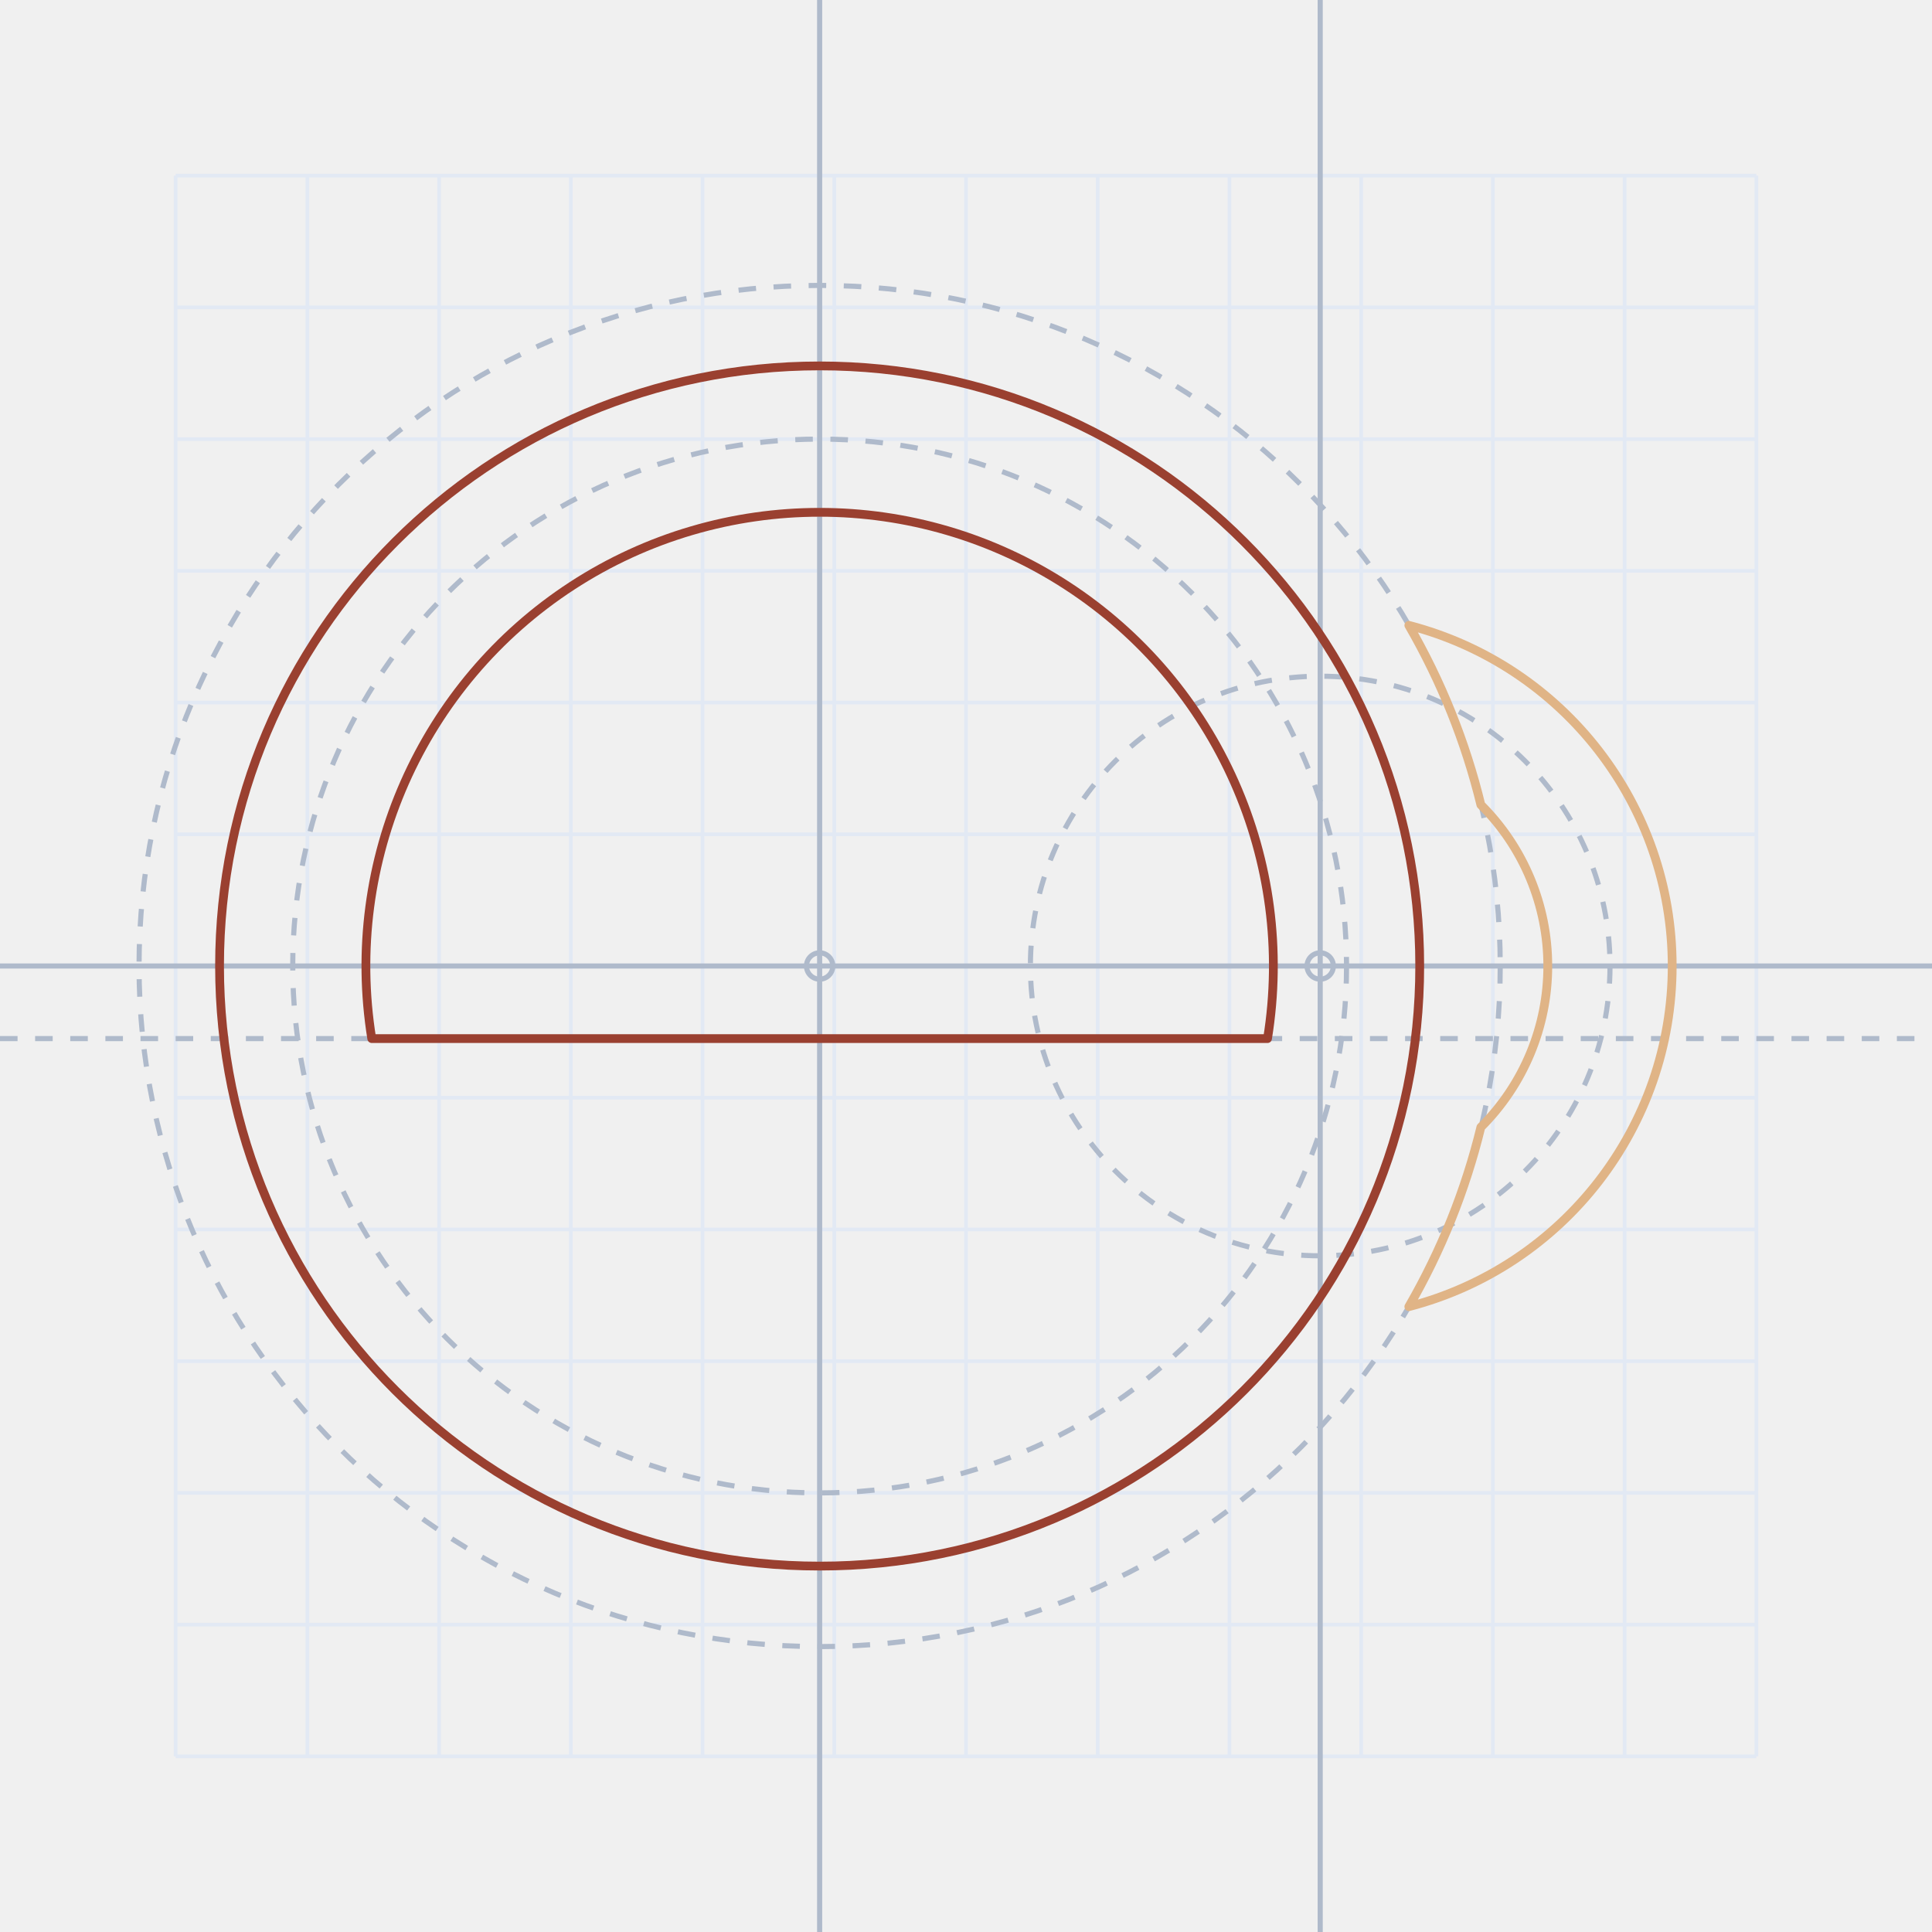
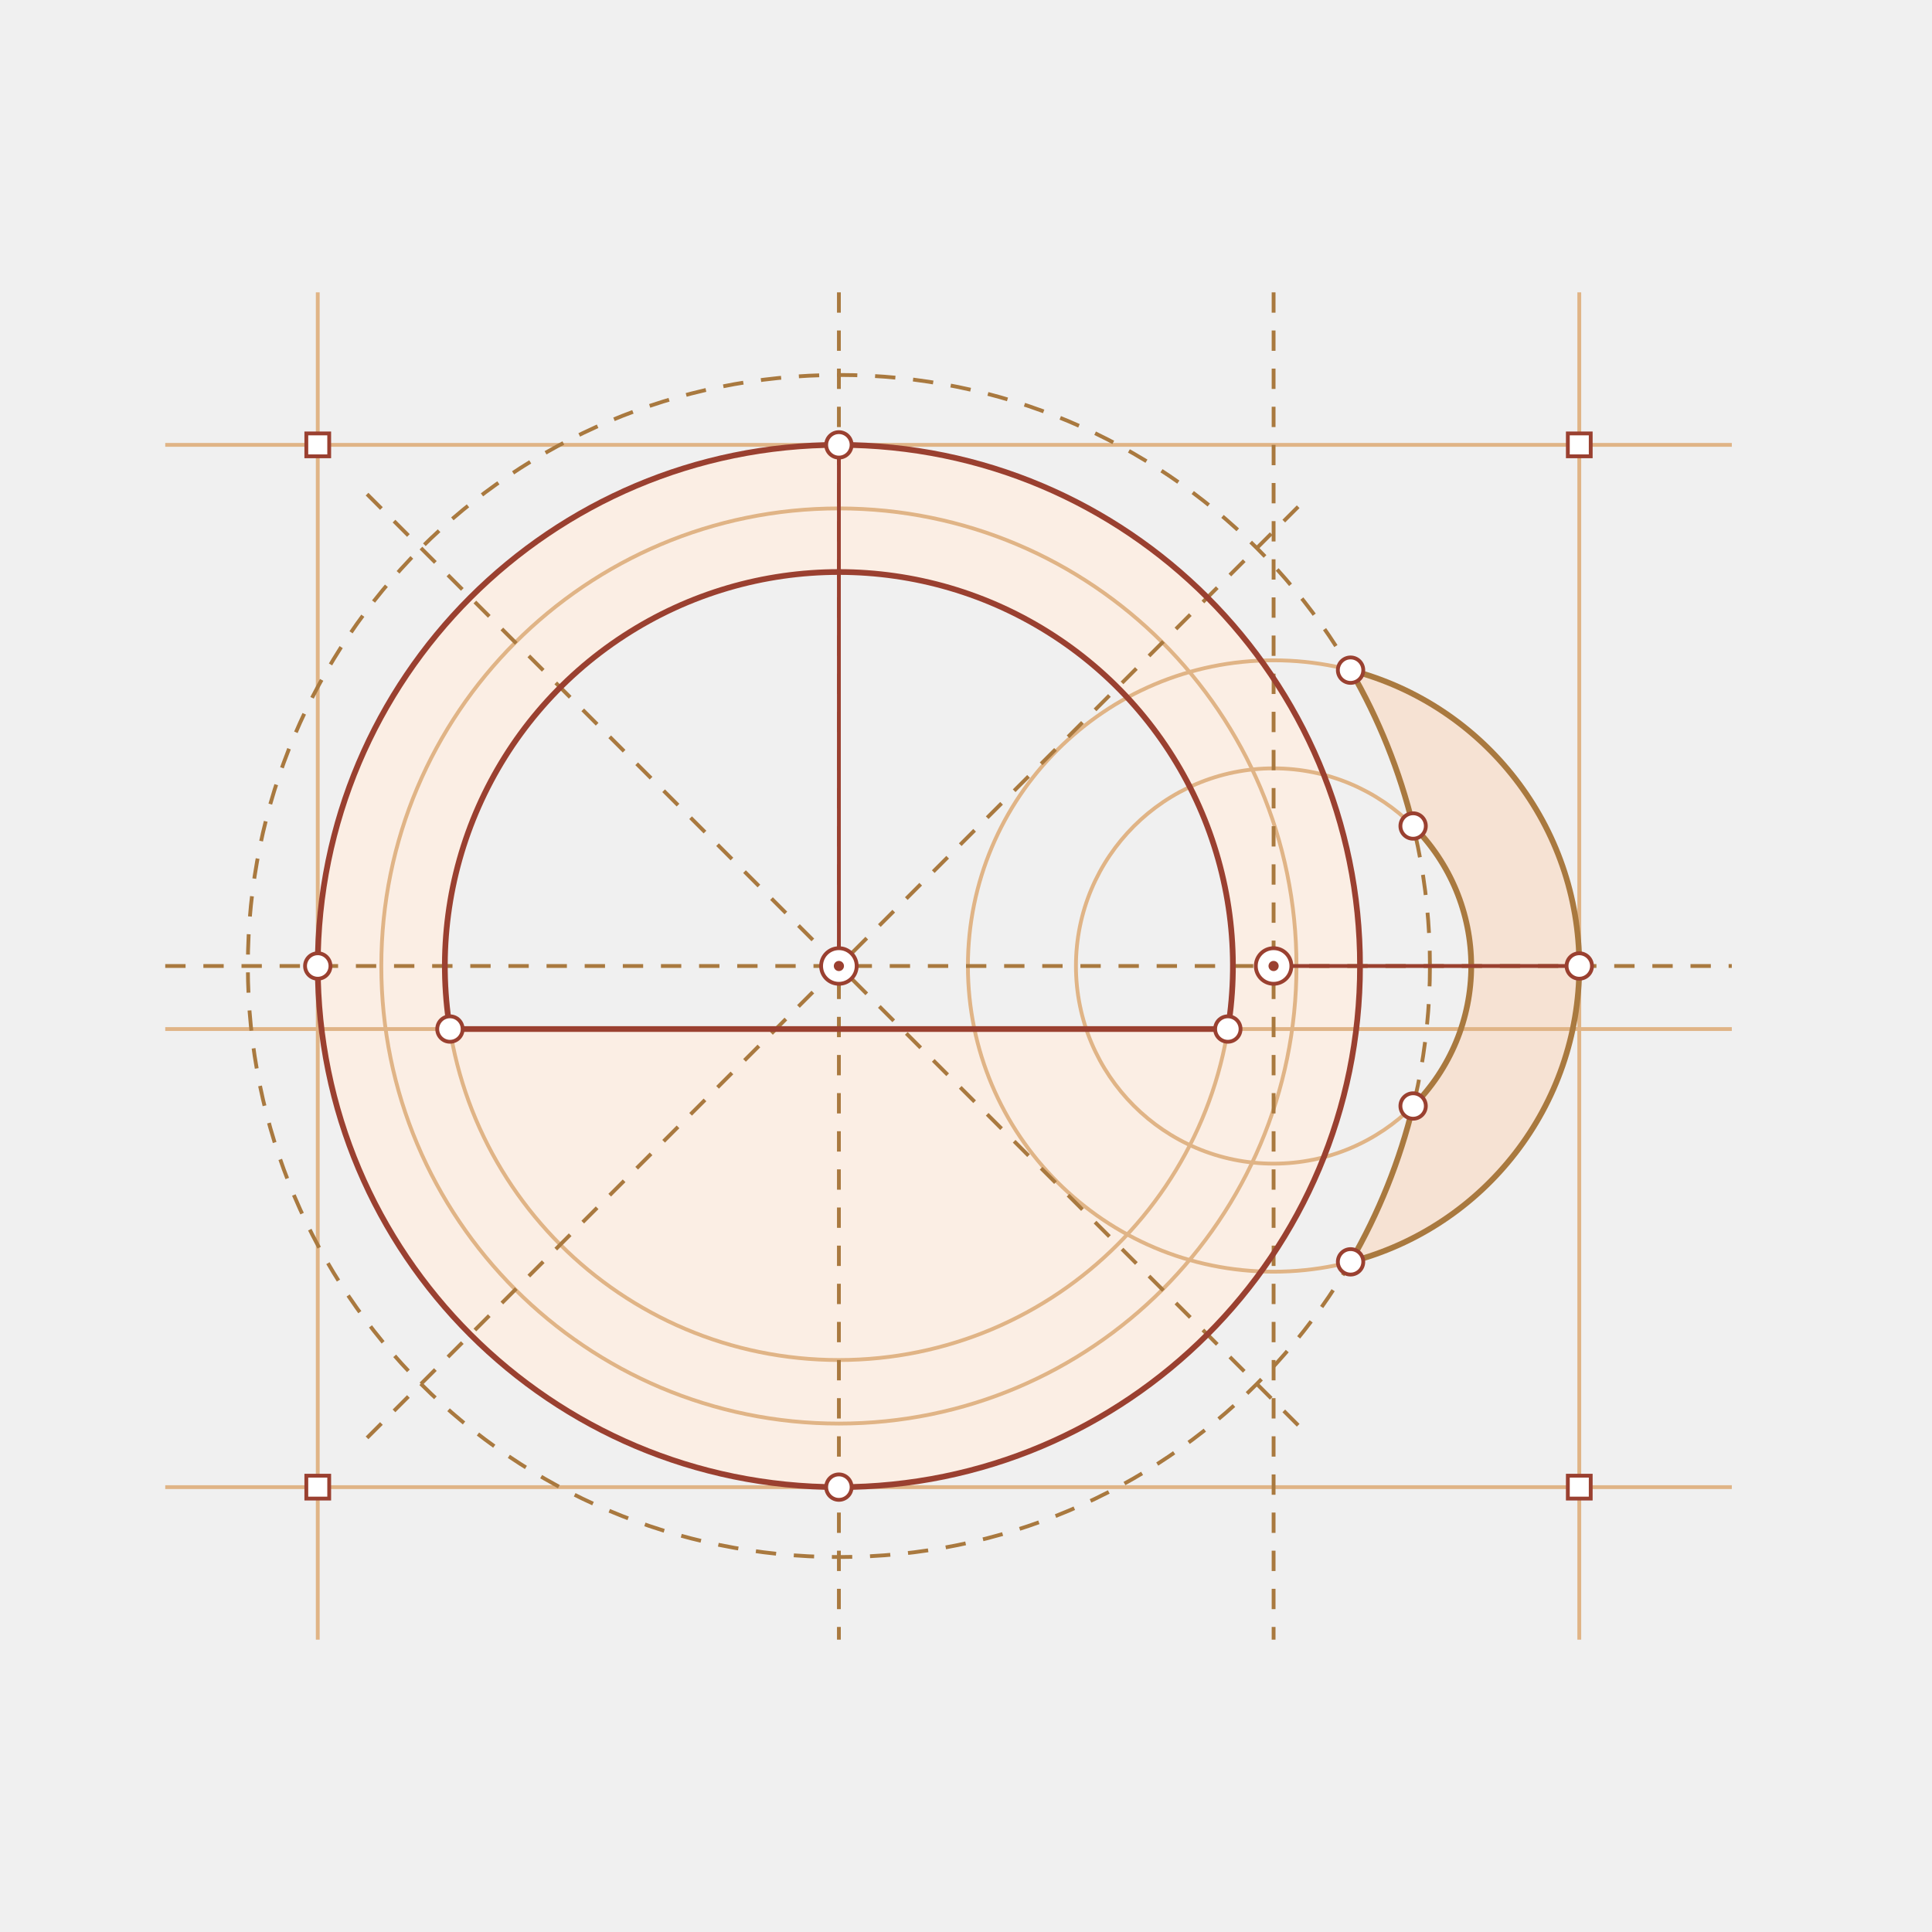
- <svg xmlns="http://www.w3.org/2000/svg" viewBox="-12 -12 132 132" fill="none">
-   <g stroke="#E2E9F4" stroke-width="0.25">
-     <line x1="0" y1="0" x2="0" y2="108" />
-     <line x1="0" y1="0" x2="108" y2="0" />
-     <line x1="9" y1="0" x2="9" y2="108" />
-     <line x1="0" y1="9" x2="108" y2="9" />
-     <line x1="18" y1="0" x2="18" y2="108" />
-     <line x1="0" y1="18" x2="108" y2="18" />
-     <line x1="27" y1="0" x2="27" y2="108" />
-     <line x1="0" y1="27" x2="108" y2="27" />
-     <line x1="36" y1="0" x2="36" y2="108" />
-     <line x1="0" y1="36" x2="108" y2="36" />
-     <line x1="45" y1="0" x2="45" y2="108" />
-     <line x1="0" y1="45" x2="108" y2="45" />
-     <line x1="54" y1="0" x2="54" y2="108" />
-     <line x1="0" y1="54" x2="108" y2="54" />
-     <line x1="63" y1="0" x2="63" y2="108" />
-     <line x1="0" y1="63" x2="108" y2="63" />
-     <line x1="72" y1="0" x2="72" y2="108" />
-     <line x1="0" y1="72" x2="108" y2="72" />
-     <line x1="81" y1="0" x2="81" y2="108" />
-     <line x1="0" y1="81" x2="108" y2="81" />
-     <line x1="90" y1="0" x2="90" y2="108" />
-     <line x1="0" y1="90" x2="108" y2="90" />
-     <line x1="99" y1="0" x2="99" y2="108" />
-     <line x1="0" y1="99" x2="108" y2="99" />
-     <line x1="108" y1="0" x2="108" y2="108" />
-     <line x1="0" y1="108" x2="108" y2="108" />
+ <svg xmlns="http://www.w3.org/2000/svg" viewBox="-22 -22 152 152" fill="none">
+   <g stroke="none">
+     <path fill="#FBEEE4" fill-rule="evenodd" d="M 3 54 A 41 41 0 1 1 85 54 A 41 41 0 1 1 3 54 Z M 13.399 58.96 A 31 31 0 1 1 74.601 58.96 Z" />
+     <path fill="#F6E2D3" d="M 84.256 30.725 A 24.05 24.05 0 0 1 84.256 77.275 A 46.5 46.5 0 0 0 89.177 65.014 A 15.55 15.55 0 0 0 89.177 42.986 A 46.5 46.5 0 0 0 84.256 30.725 Z" />
  </g>
-   <g stroke="#AFBACB" stroke-width="0.35">
-     <line x1="-12" y1="54" x2="120" y2="54" />
-     <line x1="44" y1="-12" x2="44" y2="120" />
-     <line x1="78.2" y1="-12" x2="78.2" y2="120" />
-     <line x1="-12" y1="58.96" x2="120" y2="58.96" stroke-dasharray="1.2 1.2" />
-     <circle cx="44" cy="54" r="36" stroke-dasharray="1.2 1.2" />
-     <circle cx="44" cy="54" r="46.5" stroke-dasharray="1.2 1.2" />
-     <circle cx="78.2" cy="54" r="19.8" stroke-dasharray="1.2 1.2" />
-     <circle cx="44" cy="54" r="0.9" />
-     <circle cx="78.2" cy="54" r="0.9" />
+   <g stroke="#E0B486" stroke-width="0.3">
+     <line x1="3" y1="1" x2="3" y2="107" />
+     <line x1="102.25" y1="1" x2="102.25" y2="107" />
+     <line x1="-9" y1="13" x2="114.25" y2="13" />
+     <line x1="-9" y1="95" x2="114.25" y2="95" />
+     <line x1="-9" y1="58.96" x2="114.25" y2="58.96" />
+     <circle cx="44" cy="54" r="36" />
+     <circle cx="44" cy="54" r="31" />
+     <circle cx="78.2" cy="54" r="24.05" />
+     <circle cx="78.2" cy="54" r="15.55" />
  </g>
-   <g stroke-width="0.6" stroke-linejoin="round">
-     <circle cx="44" cy="54" r="41" stroke="#9A4030" />
-     <path d="M 13.399 58.96 A 31 31 0 1 1 74.601 58.96 Z" stroke="#9A4030" />
-     <path d="M 84.256 30.725 A 24.05 24.05 0 0 1 84.256 77.275 A 46.5 46.5 0 0 0 89.177 65.014 A 15.55 15.55 0 0 0 89.177 42.986 A 46.5 46.5 0 0 0 84.256 30.725 Z" stroke="#E0B486" />
+   <g stroke="#A9793F" stroke-width="0.3" stroke-dasharray="1.6 1.4">
+     <line x1="-9" y1="54" x2="114.25" y2="54" />
+     <line x1="44" y1="1" x2="44" y2="107" />
+     <line x1="78.2" y1="1" x2="78.2" y2="107" />
+     <line x1="6.877" y1="16.877" x2="81.123" y2="91.123" />
+     <line x1="6.877" y1="91.123" x2="81.123" y2="16.877" />
+     <circle cx="44" cy="54" r="46.5" />
+   </g>
+   <g fill="none" stroke-width="0.45" stroke-linejoin="round">
+     <path stroke="#9A4030" fill-rule="evenodd" d="M 3 54 A 41 41 0 1 1 85 54 A 41 41 0 1 1 3 54 Z M 13.399 58.96 A 31 31 0 1 1 74.601 58.96 Z" />
+     <path stroke="#A9793F" d="M 84.256 30.725 A 24.05 24.05 0 0 1 84.256 77.275 A 46.5 46.5 0 0 0 89.177 65.014 A 15.55 15.55 0 0 0 89.177 42.986 A 46.5 46.5 0 0 0 84.256 30.725 Z" />
+   </g>
+   <g stroke="#9A4030" stroke-width="0.3">
+     <line x1="44" y1="54" x2="44" y2="13" />
+     <line x1="78.2" y1="54" x2="102.25" y2="54" />
+   </g>
+   <g fill="#FFFFFF" stroke="#9A4030" stroke-width="0.3">
+     <rect x="2.1" y="12.1" width="1.8" height="1.8" />
+     <rect x="101.35" y="12.1" width="1.8" height="1.8" />
+     <rect x="2.1" y="94.1" width="1.8" height="1.8" />
+     <rect x="101.35" y="94.1" width="1.8" height="1.8" />
+     <circle cx="44" cy="13" r="1" />
+     <circle cx="44" cy="95" r="1" />
+     <circle cx="3" cy="54" r="1" />
+     <circle cx="102.25" cy="54" r="1" />
+     <circle cx="13.399" cy="58.96" r="1" />
+     <circle cx="74.601" cy="58.96" r="1" />
+     <circle cx="84.256" cy="30.725" r="1" />
+     <circle cx="84.256" cy="77.275" r="1" />
+     <circle cx="89.177" cy="42.986" r="1" />
+     <circle cx="89.177" cy="65.014" r="1" />
+     <circle cx="44" cy="54" r="1.4" />
+     <circle cx="78.2" cy="54" r="1.4" />
+   </g>
+   <g fill="#9A4030">
+     <circle cx="44" cy="54" r="0.4" />
+     <circle cx="78.2" cy="54" r="0.4" />
  </g>
</svg>
